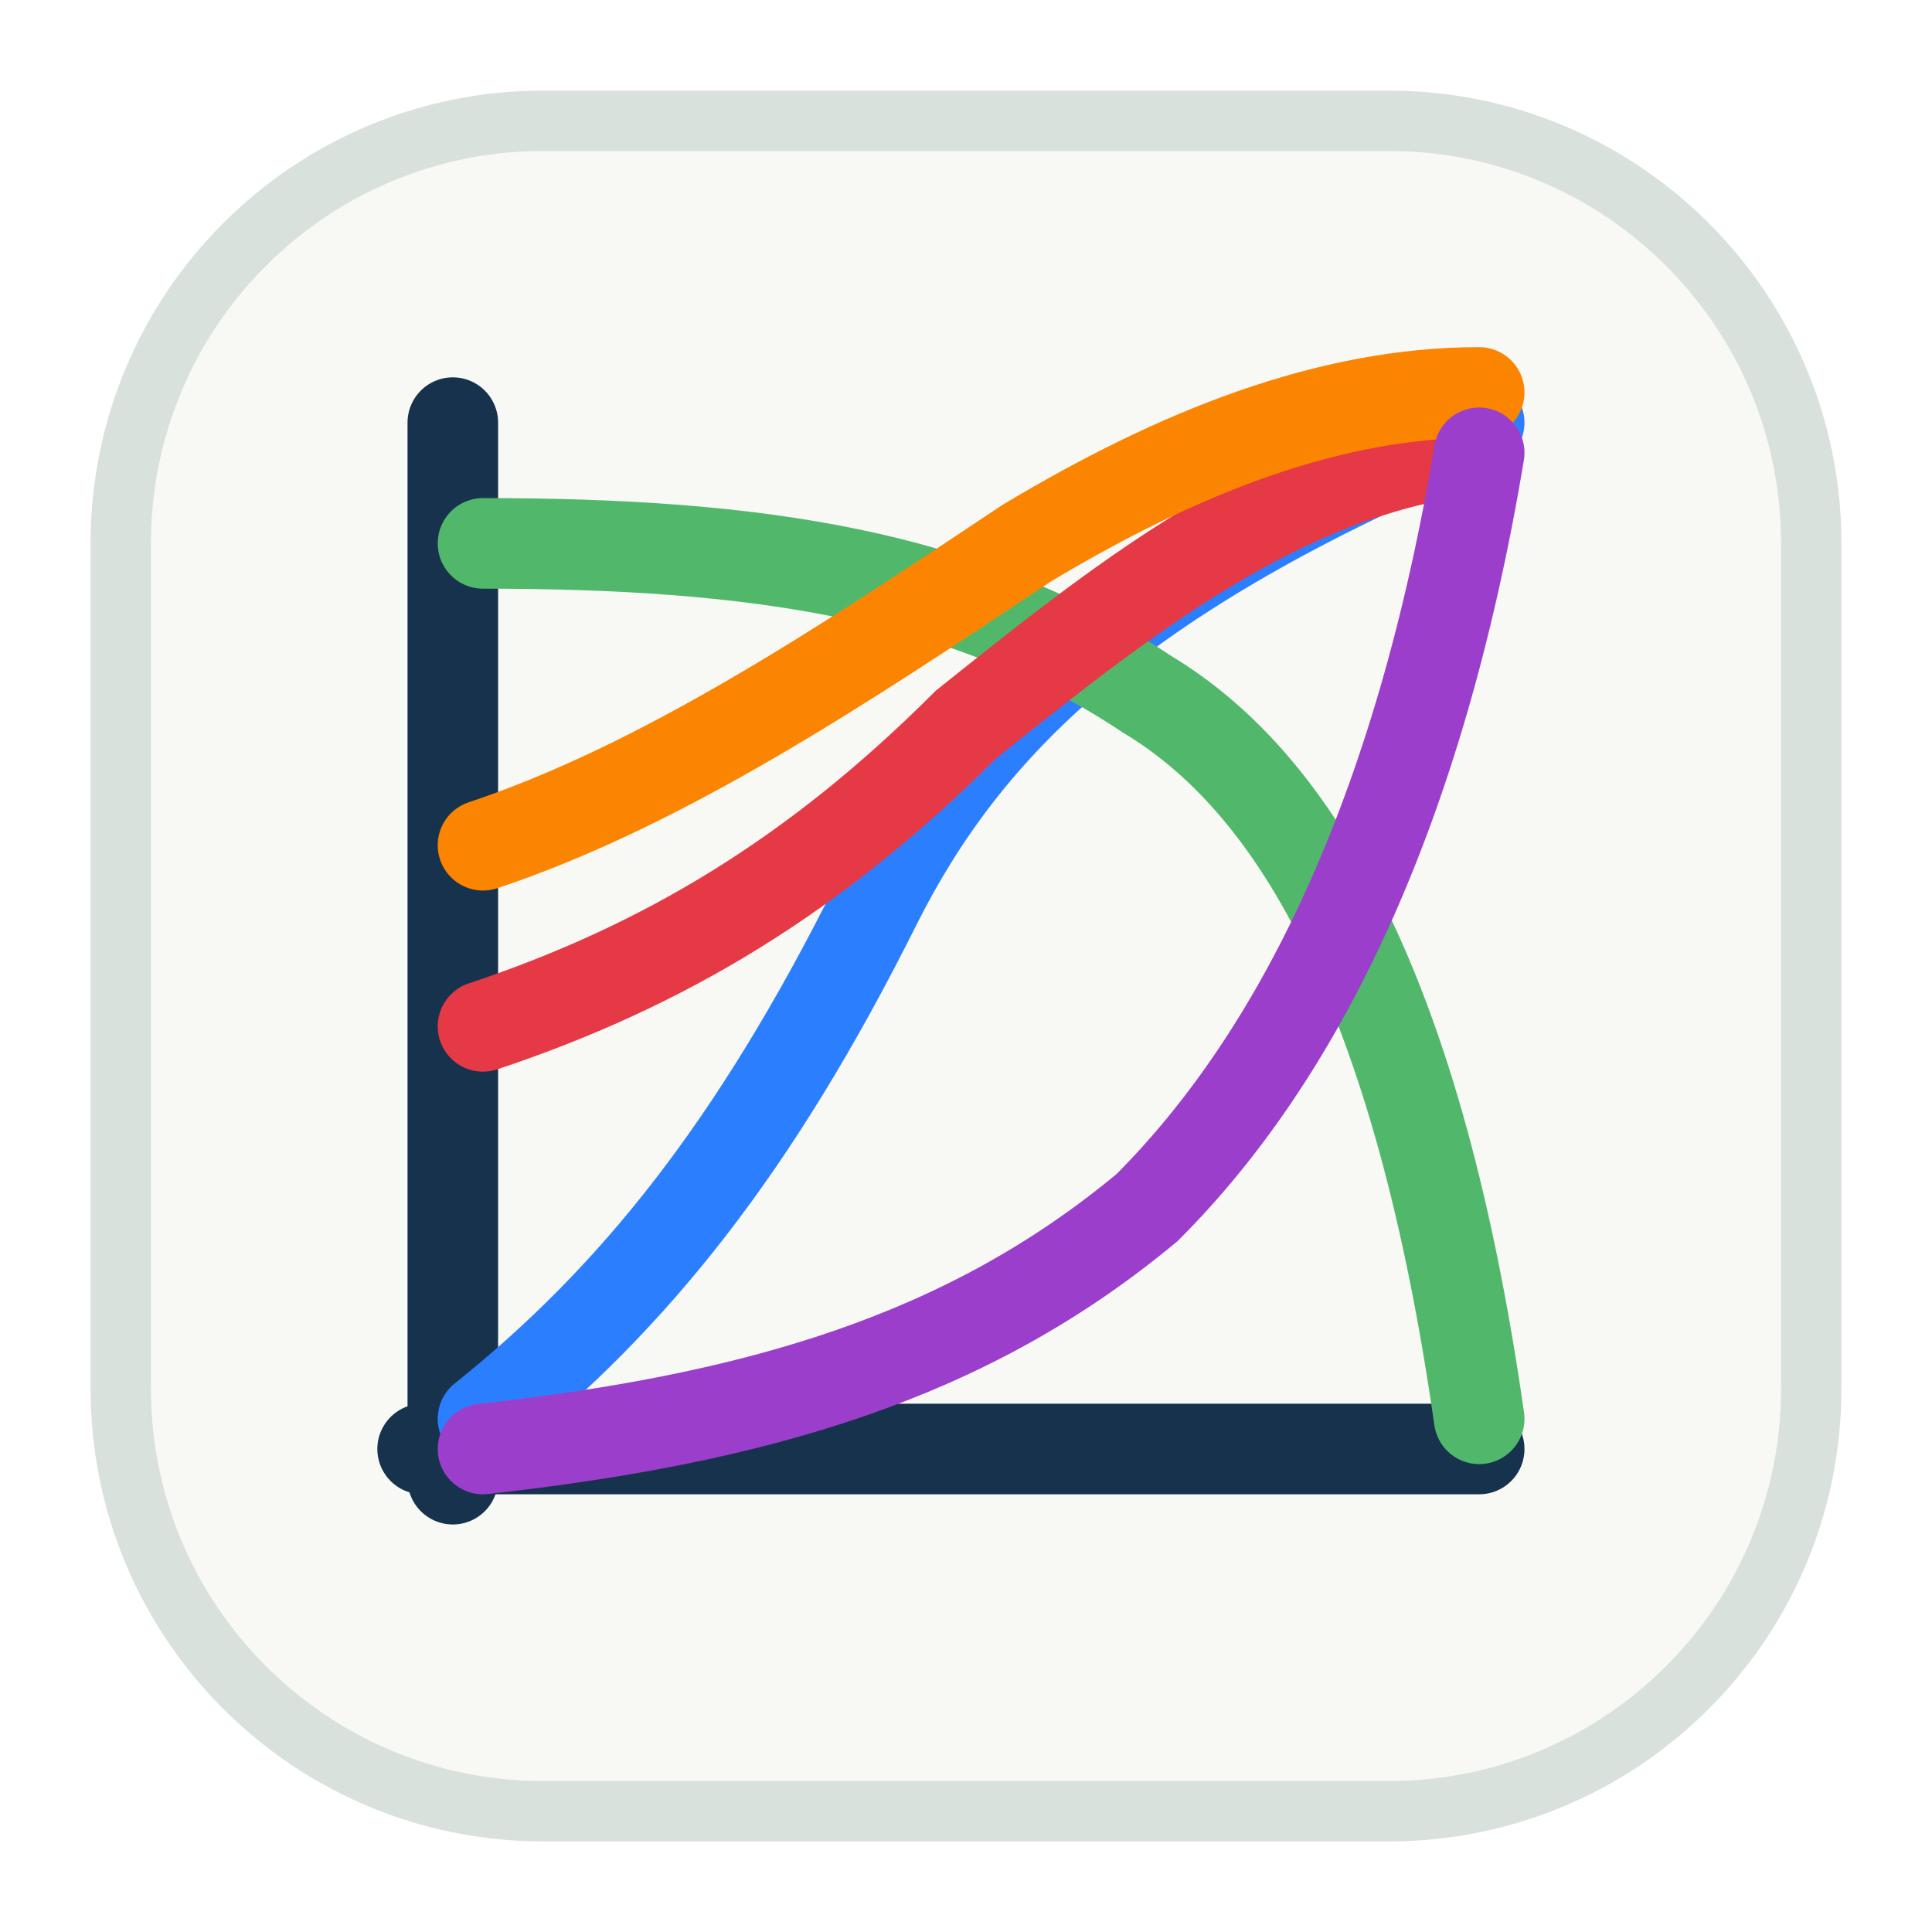
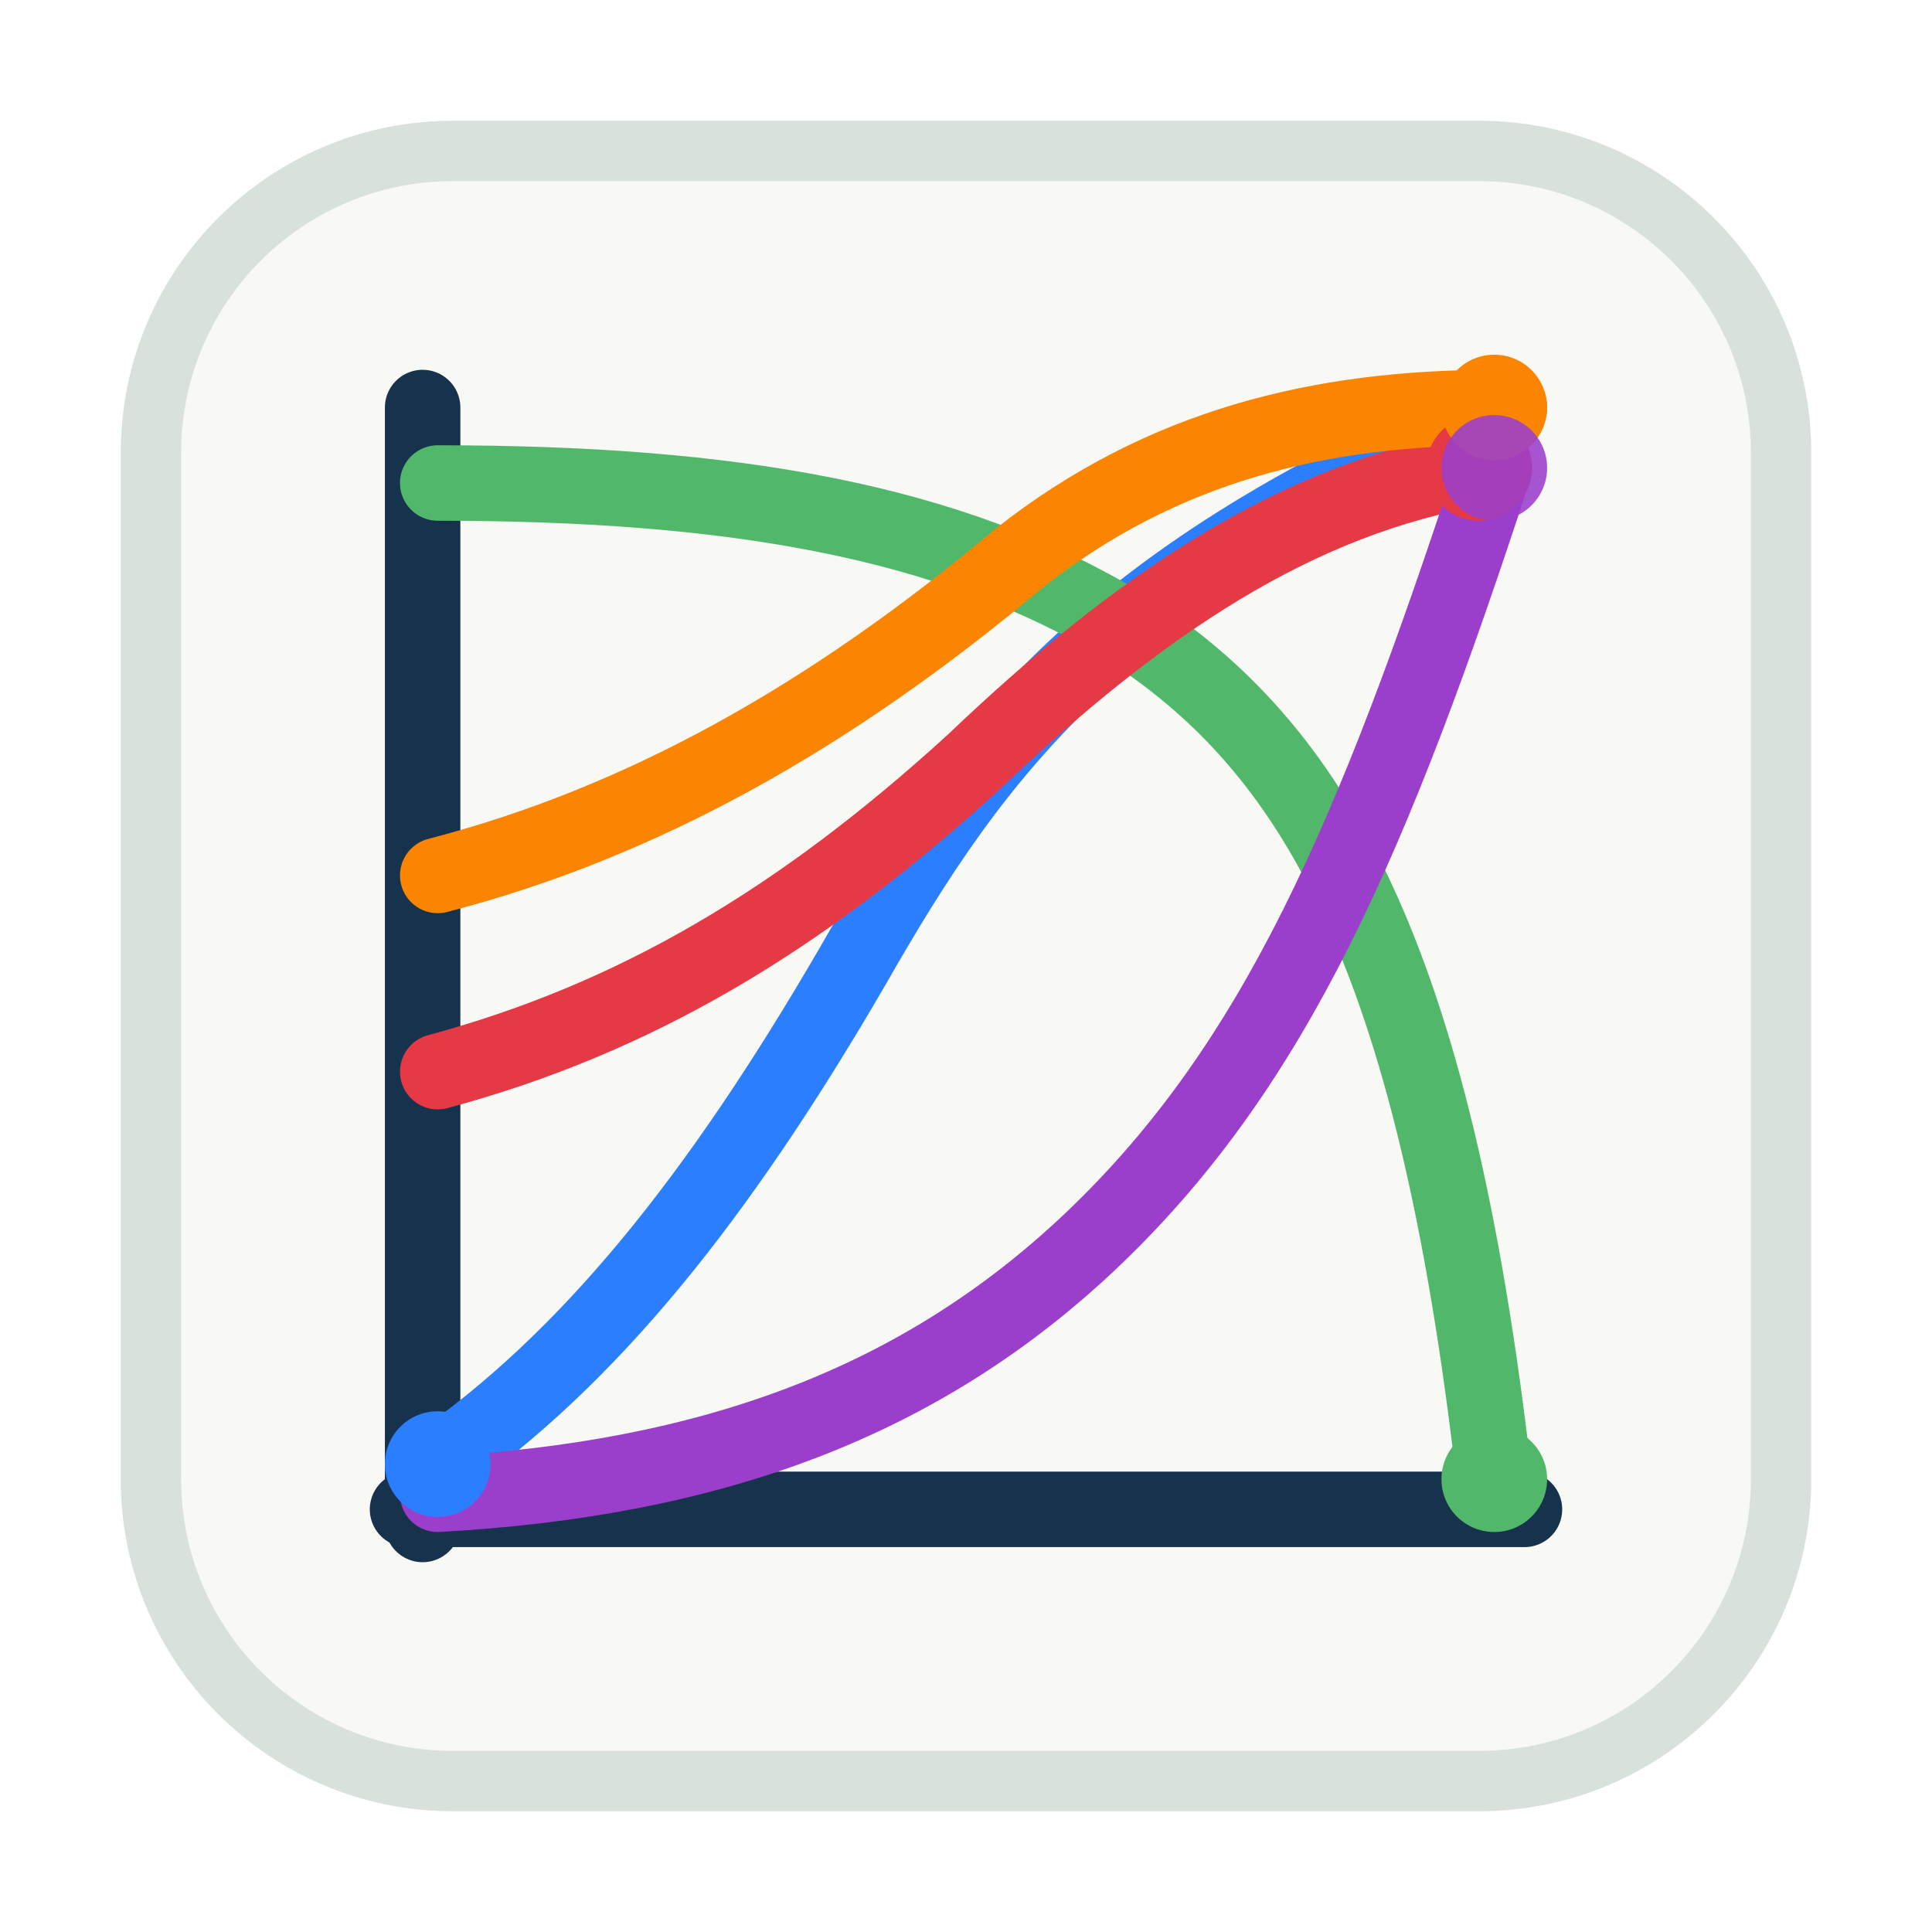
- <svg xmlns="http://www.w3.org/2000/svg" width="64" height="64" viewBox="0 0 64 64" fill="none">
-   <rect x="4" y="4" width="56" height="56" rx="14" fill="#F8F8F4" stroke="#D9E1DC" stroke-width="2" />
-   <path d="M15 14V49" stroke="#17324D" stroke-width="3" stroke-linecap="round" />
-   <path d="M14 48H49" stroke="#17324D" stroke-width="3" stroke-linecap="round" />
-   <path d="M16 47C21 43 25 38 29 30C32 24 37 19 49 14" stroke="#2B7FFF" stroke-width="3" stroke-linecap="round" />
-   <path d="M16 18C25 18 32 19 38 23C43 26 47 33 49 47" stroke="#51B86B" stroke-width="3" stroke-linecap="round" />
-   <path d="M16 34C22 32 27 29 32 24C37 20 42 16 48 15" stroke="#E63946" stroke-width="3" stroke-linecap="round" />
-   <path d="M16 28C22 26 28 22 34 18C39 15 44 13 49 13" stroke="#FB8500" stroke-width="3" stroke-linecap="round" />
-   <path d="M16 48C25 47 32 45 38 40C43 35 47 27 49 15" stroke="#9B3ECB" stroke-width="3" stroke-linecap="round" />
+ <svg xmlns="http://www.w3.org/2000/svg" width="64" height="64" viewBox="0 0 256 256" fill="none">
+   <rect x="20" y="20" width="216" height="216" rx="40" fill="#F8F8F4" stroke="#D9E1DC" stroke-width="8" />
+   <path d="M56 54V202" stroke="#17324D" stroke-width="10" stroke-linecap="round" />
+   <path d="M54 200H202" stroke="#17324D" stroke-width="10" stroke-linecap="round" />
+   <path d="M58 194C78 180 95 159 113 128C129 100 146 76 200 54" stroke="#2B7FFF" stroke-width="10" stroke-linecap="round" />
+   <path d="M58 64C97 64 126 69 149 83C174 99 190 126 198 196" stroke="#51B86B" stroke-width="10" stroke-linecap="round" />
+   <path d="M58 142C84 135 106 122 129 101C151 80 172 66 196 62" stroke="#E63946" stroke-width="10" stroke-linecap="round" />
+   <path d="M58 116C85 109 110 95 135 74C154 59 175 54 198 54" stroke="#FB8500" stroke-width="10" stroke-linecap="round" />
+   <path d="M58 198C94 196 122 186 145 164C169 141 182 111 198 62" stroke="#9B3ECB" stroke-width="10" stroke-linecap="round" />
+   <circle cx="58" cy="194" r="7" fill="#2B7FFF" />
+   <circle cx="198" cy="196" r="7" fill="#51B86B" />
+   <circle cx="196" cy="62" r="7" fill="#E63946" />
+   <circle cx="198" cy="54" r="7" fill="#FB8500" />
+   <circle cx="198" cy="62" r="7" fill="#9B3ECB" opacity="0.88" />
</svg>
